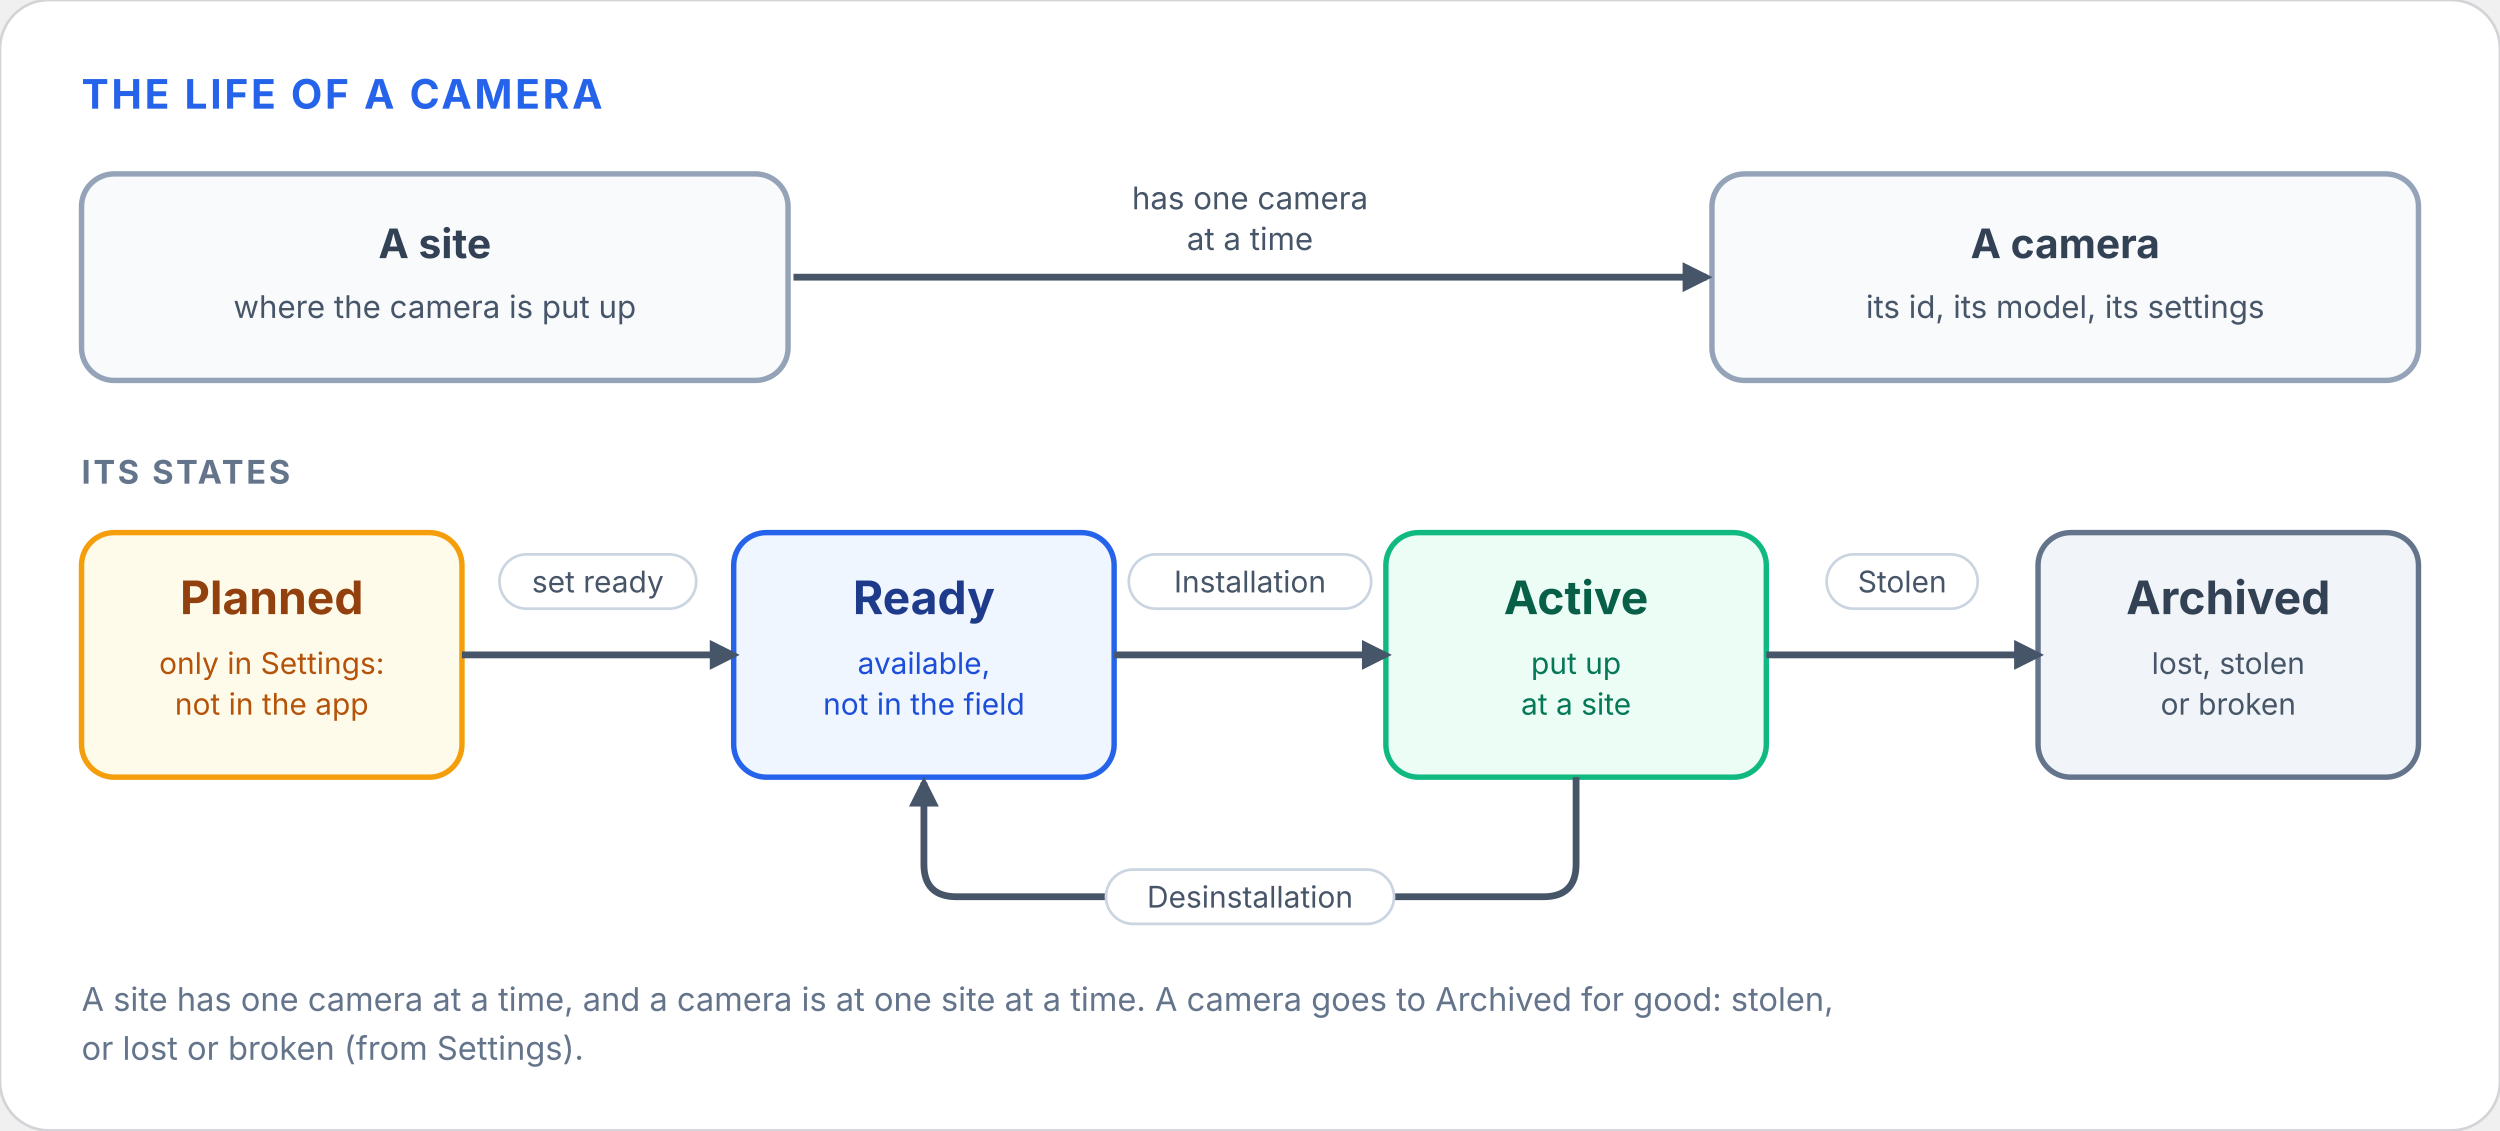
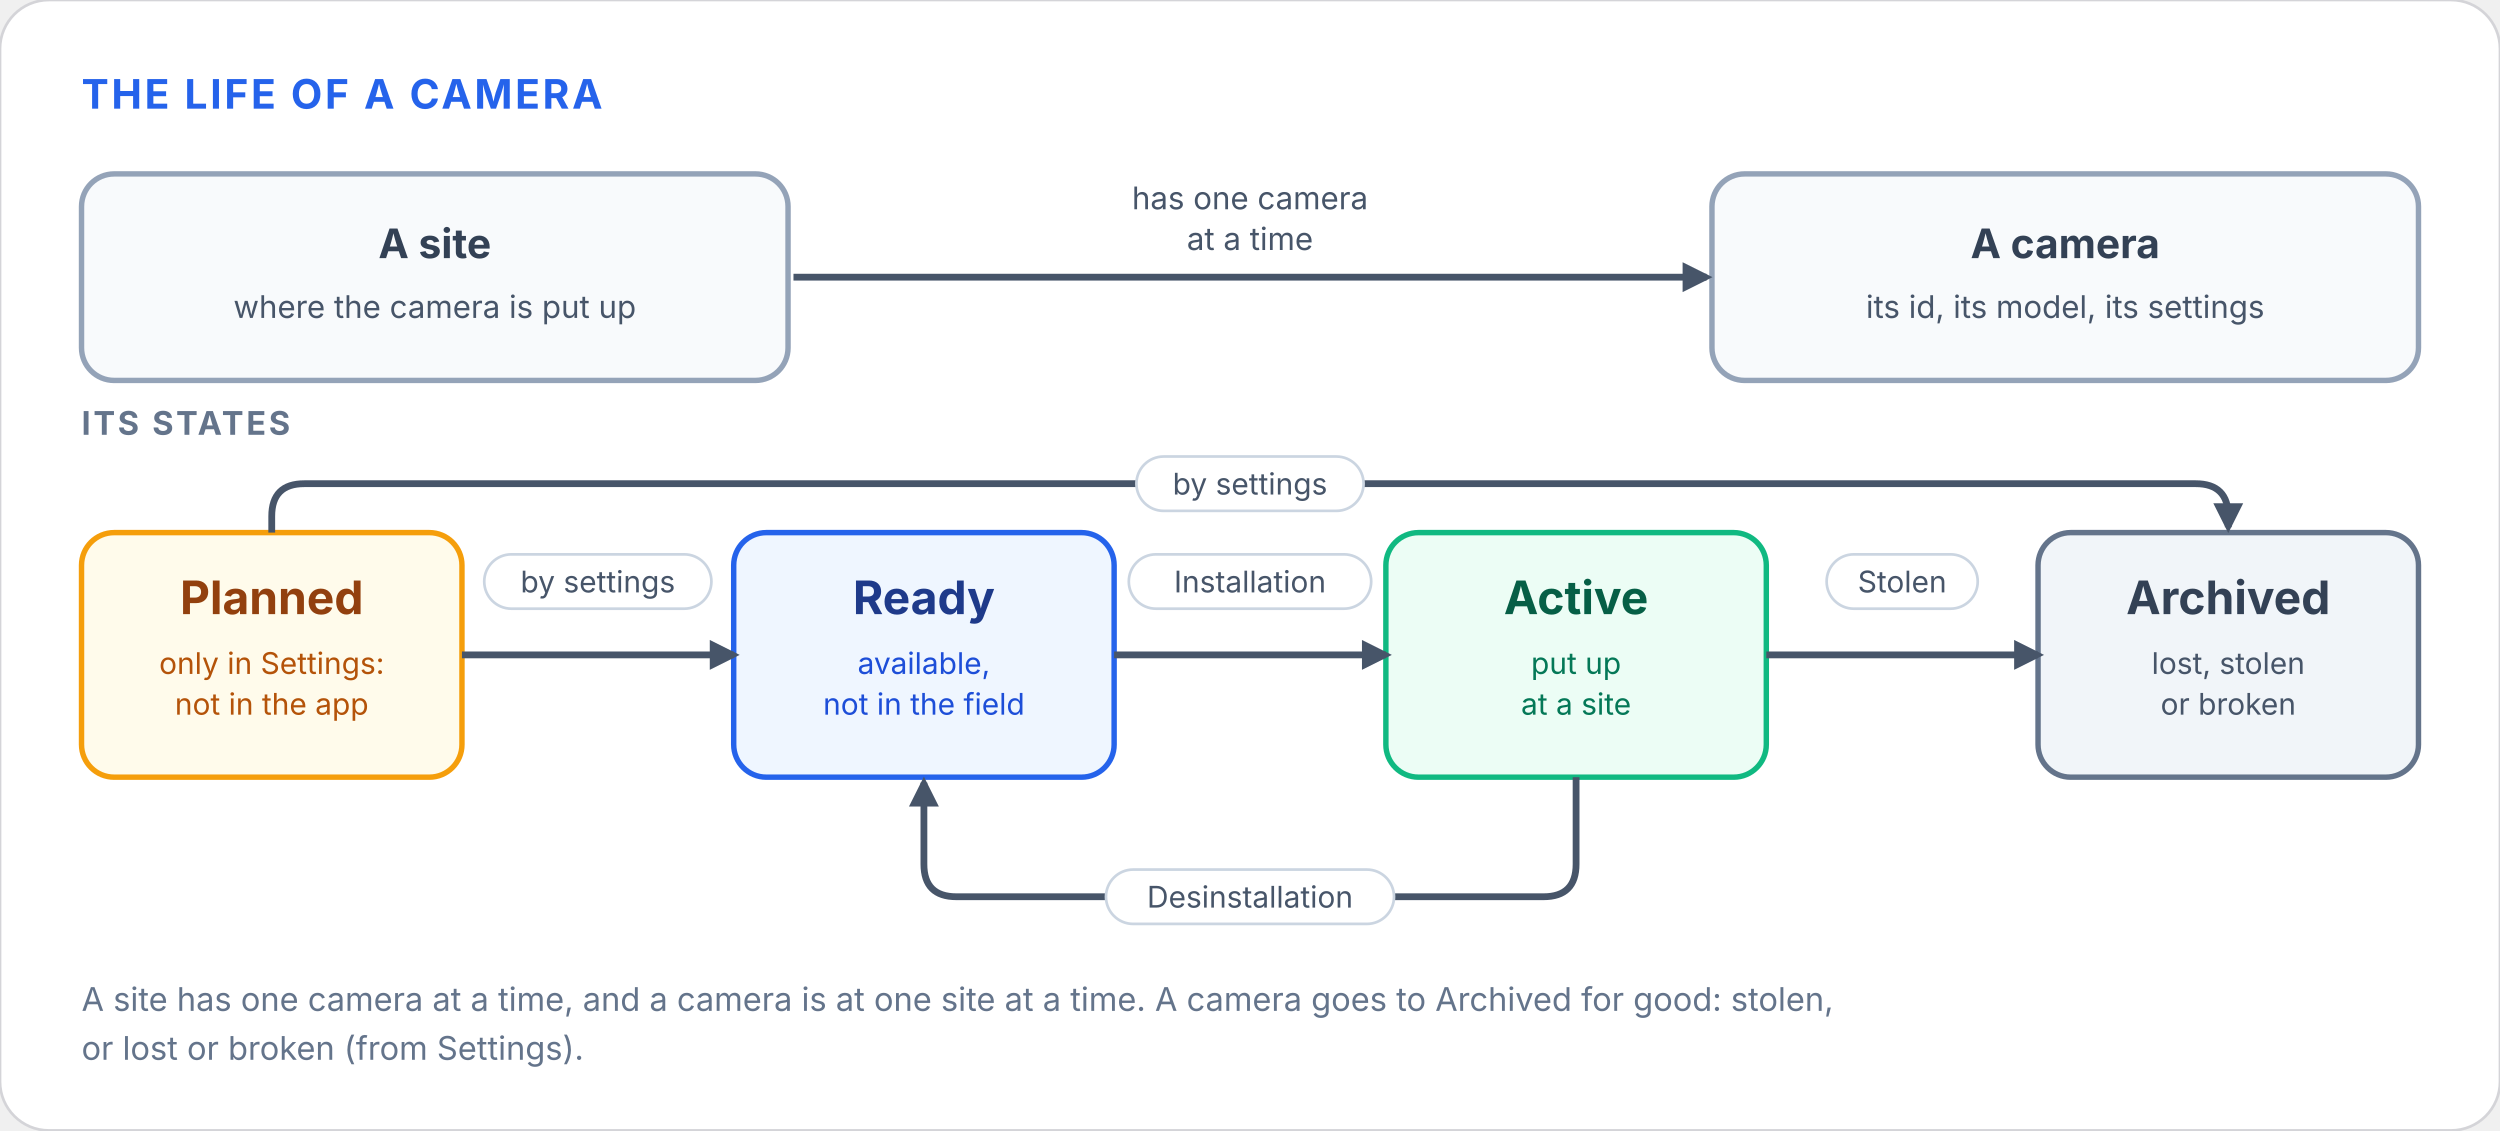
<svg xmlns="http://www.w3.org/2000/svg" viewBox="0 0 920 416" width="920" height="416" role="img" aria-labelledby="t d" font-family="Inter, 'Segoe UI', Roboto, Helvetica, Arial, sans-serif">
  <defs>
    <marker id="a" viewBox="0 0 10 10" refX="8" refY="5" markerUnits="userSpaceOnUse" markerWidth="11" markerHeight="11" orient="auto">
      <path d="M0 0 L10 5 L0 10 z" fill="#475569" />
    </marker>
  </defs>
  <rect x="0" y="0" width="920" height="416" rx="18" fill="#ffffff" stroke="#d4d4d8" />
  <text x="30" y="40" font-size="15" font-weight="700" fill="#2563eb" letter-spacing="1">THE LIFE OF A CAMERA</text>
  <rect x="30" y="64" width="260" height="76" rx="12" fill="#f8fafc" stroke="#94a3b8" stroke-width="2" />
  <text x="160" y="95" font-size="15" font-weight="700" fill="#334155" text-anchor="middle">A site</text>
  <text x="160" y="117" font-size="11.5" fill="#475569" text-anchor="middle">where the camera is put up</text>
  <rect x="630" y="64" width="260" height="76" rx="12" fill="#f8fafc" stroke="#94a3b8" stroke-width="2" />
  <text x="760" y="95" font-size="15" font-weight="700" fill="#334155" text-anchor="middle">A camera</text>
  <text x="760" y="117" font-size="11.5" fill="#475569" text-anchor="middle">its id, its model, its settings</text>
  <path d="M292 102 H628" stroke="#475569" stroke-width="2.5" fill="none" marker-end="url(#a)" />
  <text x="460" y="77" font-size="11.5" fill="#475569" text-anchor="middle">
    <tspan>has one camera</tspan>
  </text>
  <text x="460" y="92" font-size="11.5" fill="#475569" text-anchor="middle">
    <tspan>at a time</tspan>
  </text>
-   <text x="30" y="178" font-size="12" font-weight="700" fill="#64748b" letter-spacing="1">ITS STATES</text>
+   <text x="30" y="160" font-size="12" font-weight="700" fill="#64748b" letter-spacing="1">ITS STATES</text>
  <rect x="30" y="196" width="140" height="90" rx="12" fill="#fffbeb" stroke="#f59e0b" stroke-width="2" />
  <text x="100.0" y="226" font-size="17" font-weight="700" fill="#92400e" text-anchor="middle">Planned</text>
  <text x="100.0" y="248" font-size="11" fill="#b45309" text-anchor="middle">only in Settings:</text>
  <text x="100.0" y="263" font-size="11" fill="#b45309" text-anchor="middle">not in the app</text>
  <rect x="270" y="196" width="140" height="90" rx="12" fill="#eff6ff" stroke="#2563eb" stroke-width="2" />
  <text x="340.0" y="226" font-size="17" font-weight="700" fill="#1e3a8a" text-anchor="middle">Ready</text>
  <text x="340.0" y="248" font-size="11" fill="#1d4ed8" text-anchor="middle">available,</text>
  <text x="340.0" y="263" font-size="11" fill="#1d4ed8" text-anchor="middle">not in the field</text>
  <rect x="510" y="196" width="140" height="90" rx="12" fill="#ecfdf5" stroke="#10b981" stroke-width="2" />
  <text x="580.0" y="226" font-size="17" font-weight="700" fill="#065f46" text-anchor="middle">Active</text>
  <text x="580.0" y="248" font-size="11" fill="#047857" text-anchor="middle">put up</text>
  <text x="580.0" y="263" font-size="11" fill="#047857" text-anchor="middle">at a site</text>
  <rect x="750" y="196" width="140" height="90" rx="12" fill="#f1f5f9" stroke="#64748b" stroke-width="2" />
  <text x="820.0" y="226" font-size="17" font-weight="700" fill="#334155" text-anchor="middle">Archived</text>
  <text x="820.0" y="248" font-size="11" fill="#475569" text-anchor="middle">lost, stolen</text>
  <text x="820.0" y="263" font-size="11" fill="#475569" text-anchor="middle">or broken</text>
  <path d="M170 241 H270" stroke="#475569" stroke-width="2.5" fill="none" marker-end="url(#a)" />
-   <rect x="183.8" y="204" width="72.4" height="20" rx="10" fill="#ffffff" stroke="#cbd5e1" />
-   <text x="220.0" y="218" font-size="11" fill="#475569" text-anchor="middle">set ready</text>
+   <rect x="178.2" y="204" width="83.6" height="20" rx="10" fill="#ffffff" stroke="#cbd5e1" />
+   <text x="220.0" y="218" font-size="11" fill="#475569" text-anchor="middle">by settings</text>
  <path d="M410 241 H510" stroke="#475569" stroke-width="2.5" fill="none" marker-end="url(#a)" />
  <rect x="415.4" y="204" width="89.2" height="20" rx="10" fill="#ffffff" stroke="#cbd5e1" />
  <text x="460.0" y="218" font-size="11" fill="#475569" text-anchor="middle">Installation</text>
  <path d="M650 241 H750" stroke="#475569" stroke-width="2.5" fill="none" marker-end="url(#a)" />
  <rect x="672.2" y="204" width="55.6" height="20" rx="10" fill="#ffffff" stroke="#cbd5e1" />
  <text x="700.0" y="218" font-size="11" fill="#475569" text-anchor="middle">Stolen</text>
+   <path d="M100.0 196 V190 Q100.0 178 112.0 178 H808.0 Q820.0 178 820.0 190 V194" stroke="#475569" stroke-width="2.5" fill="none" marker-end="url(#a)" />
+   <rect x="418.2" y="168" width="83.6" height="20" rx="10" fill="#ffffff" stroke="#cbd5e1" />
+   <text x="460.0" y="182" font-size="11" fill="#475569" text-anchor="middle">by settings</text>
  <path d="M580.0 286 V318 Q580.0 330 568.0 330 H352.0 Q340.0 330 340.0 318 V288" stroke="#475569" stroke-width="2.5" fill="none" marker-end="url(#a)" />
  <rect x="407.0" y="320" width="106.0" height="20" rx="10" fill="#ffffff" stroke="#cbd5e1" />
  <text x="460.0" y="334" font-size="11" fill="#475569" text-anchor="middle">Desinstallation</text>
  <text x="30" y="372" font-size="12" fill="#64748b">A site has one camera at a time, and a camera is at one site at a time. A camera goes to Archived for good: stolen,</text>
  <text x="30" y="390" font-size="12" fill="#64748b">or lost or broken (from Settings).</text>
</svg>
